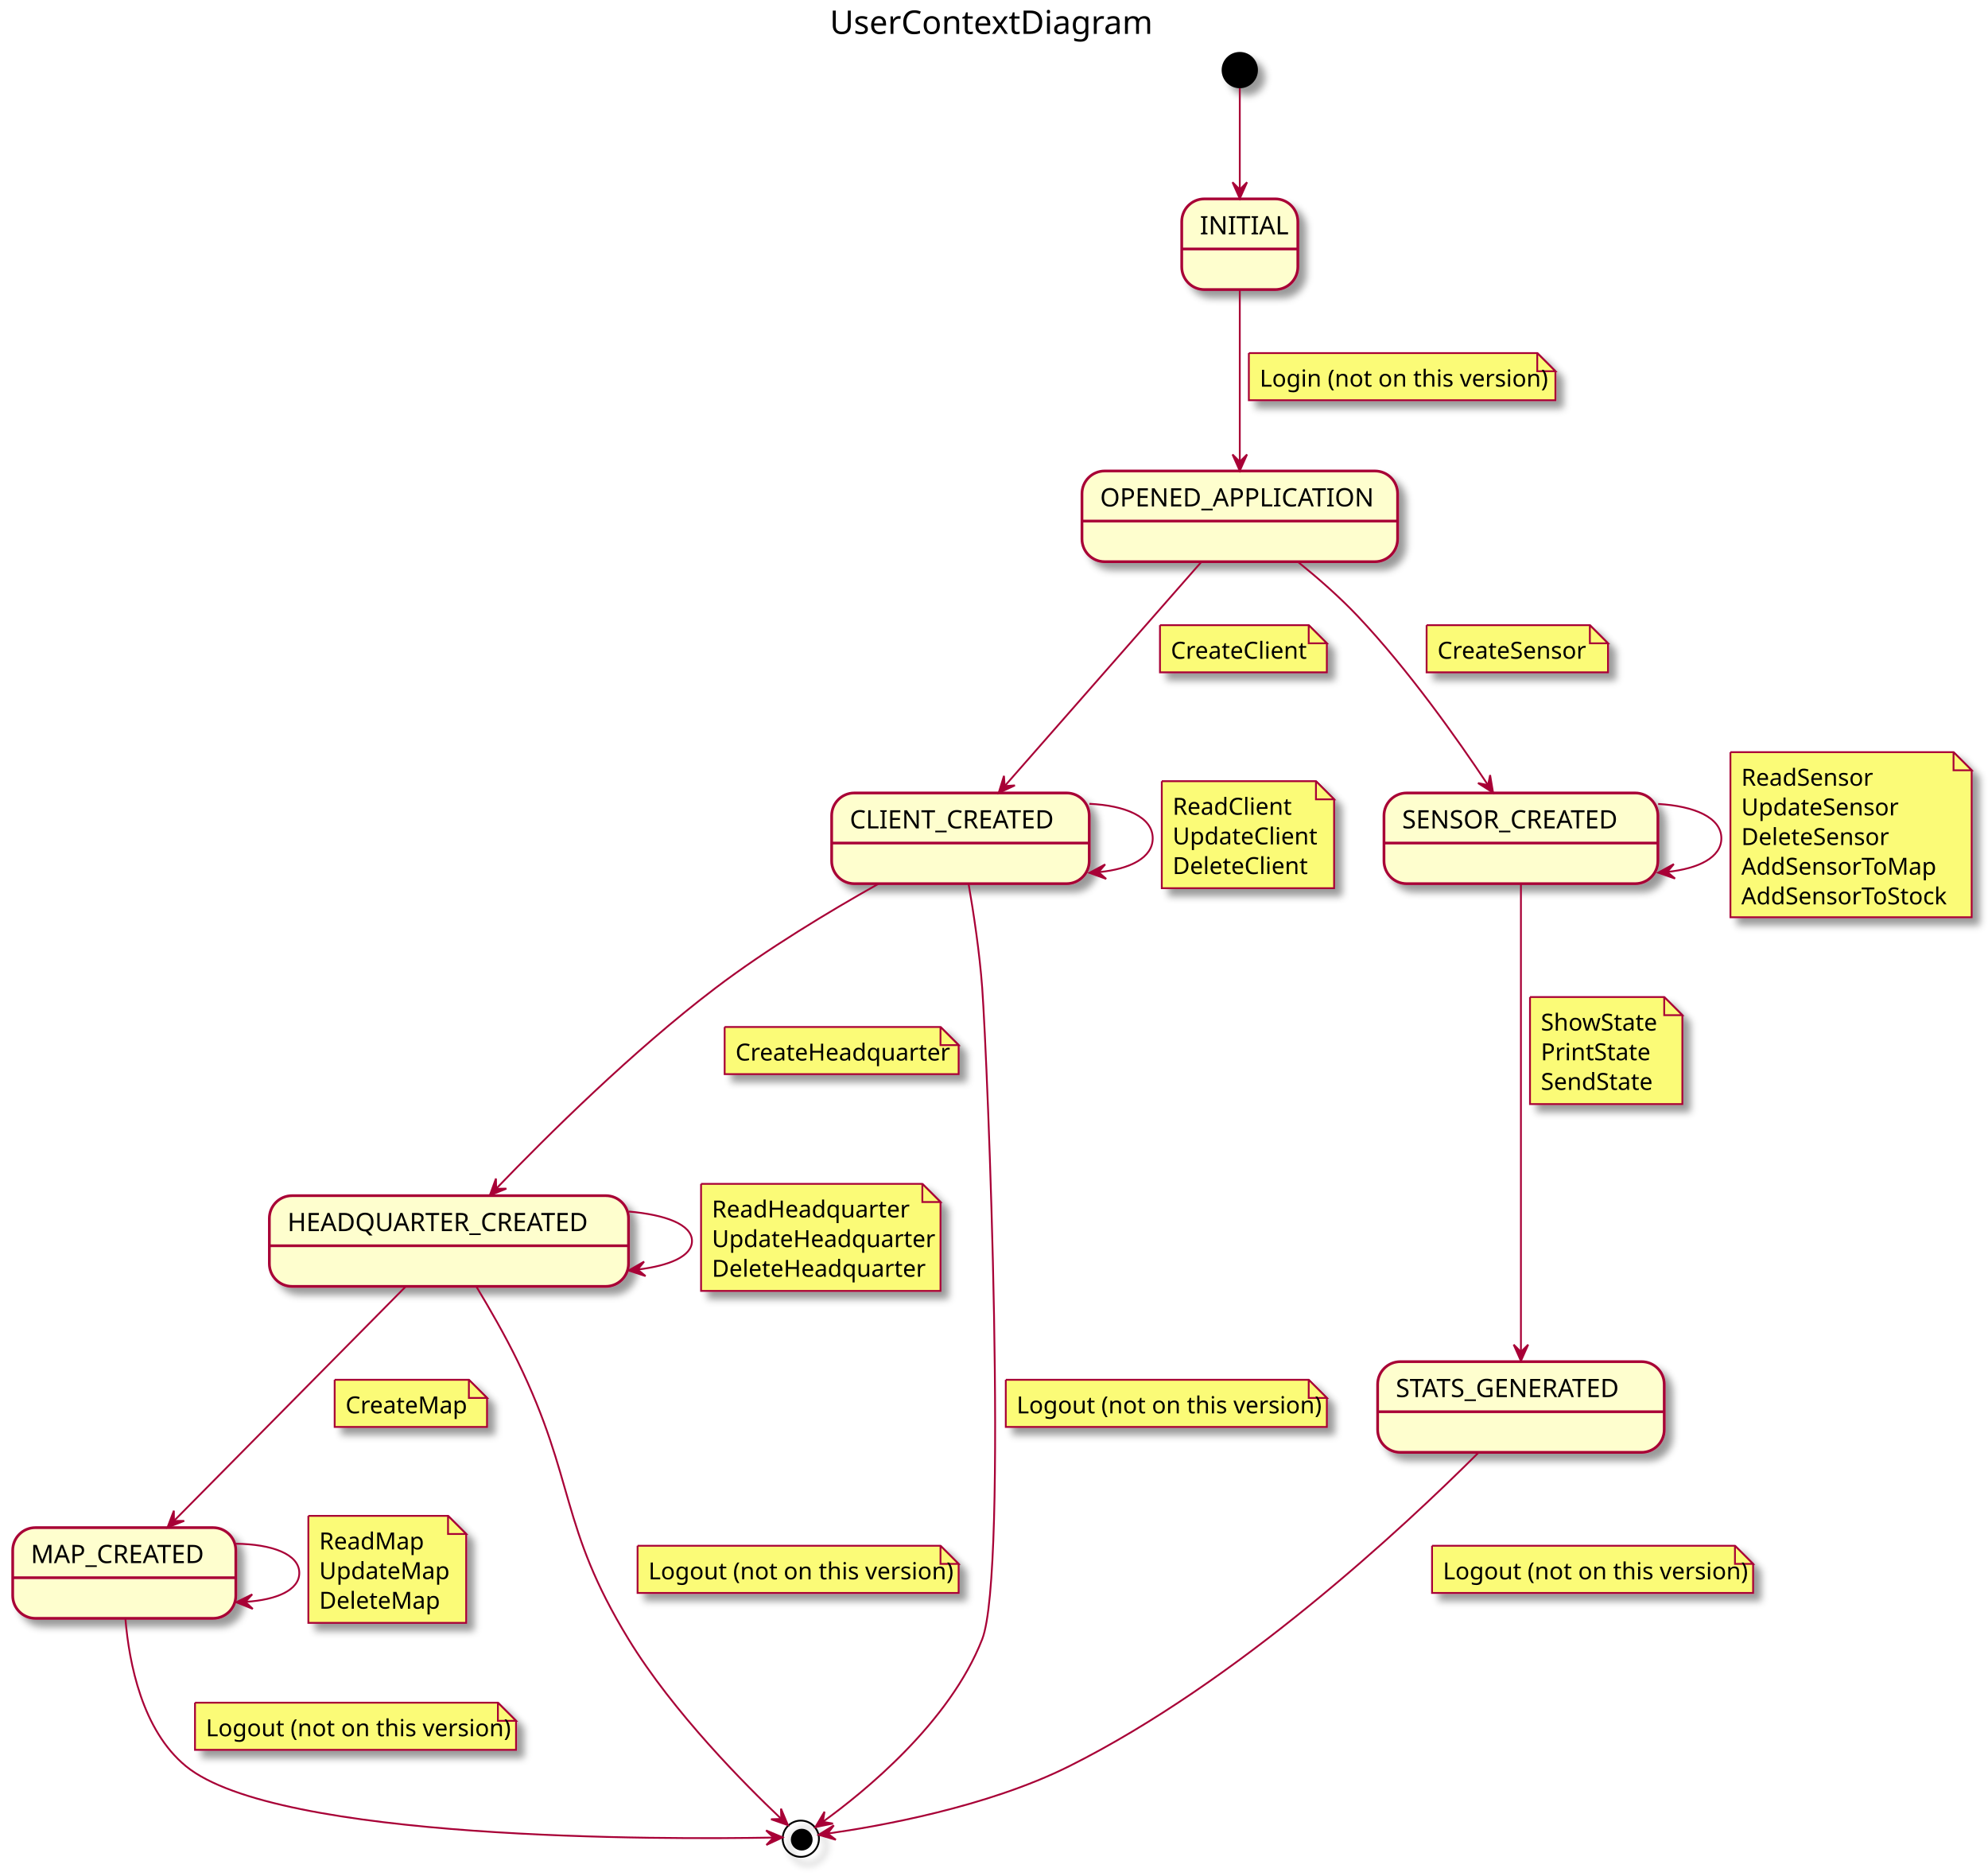
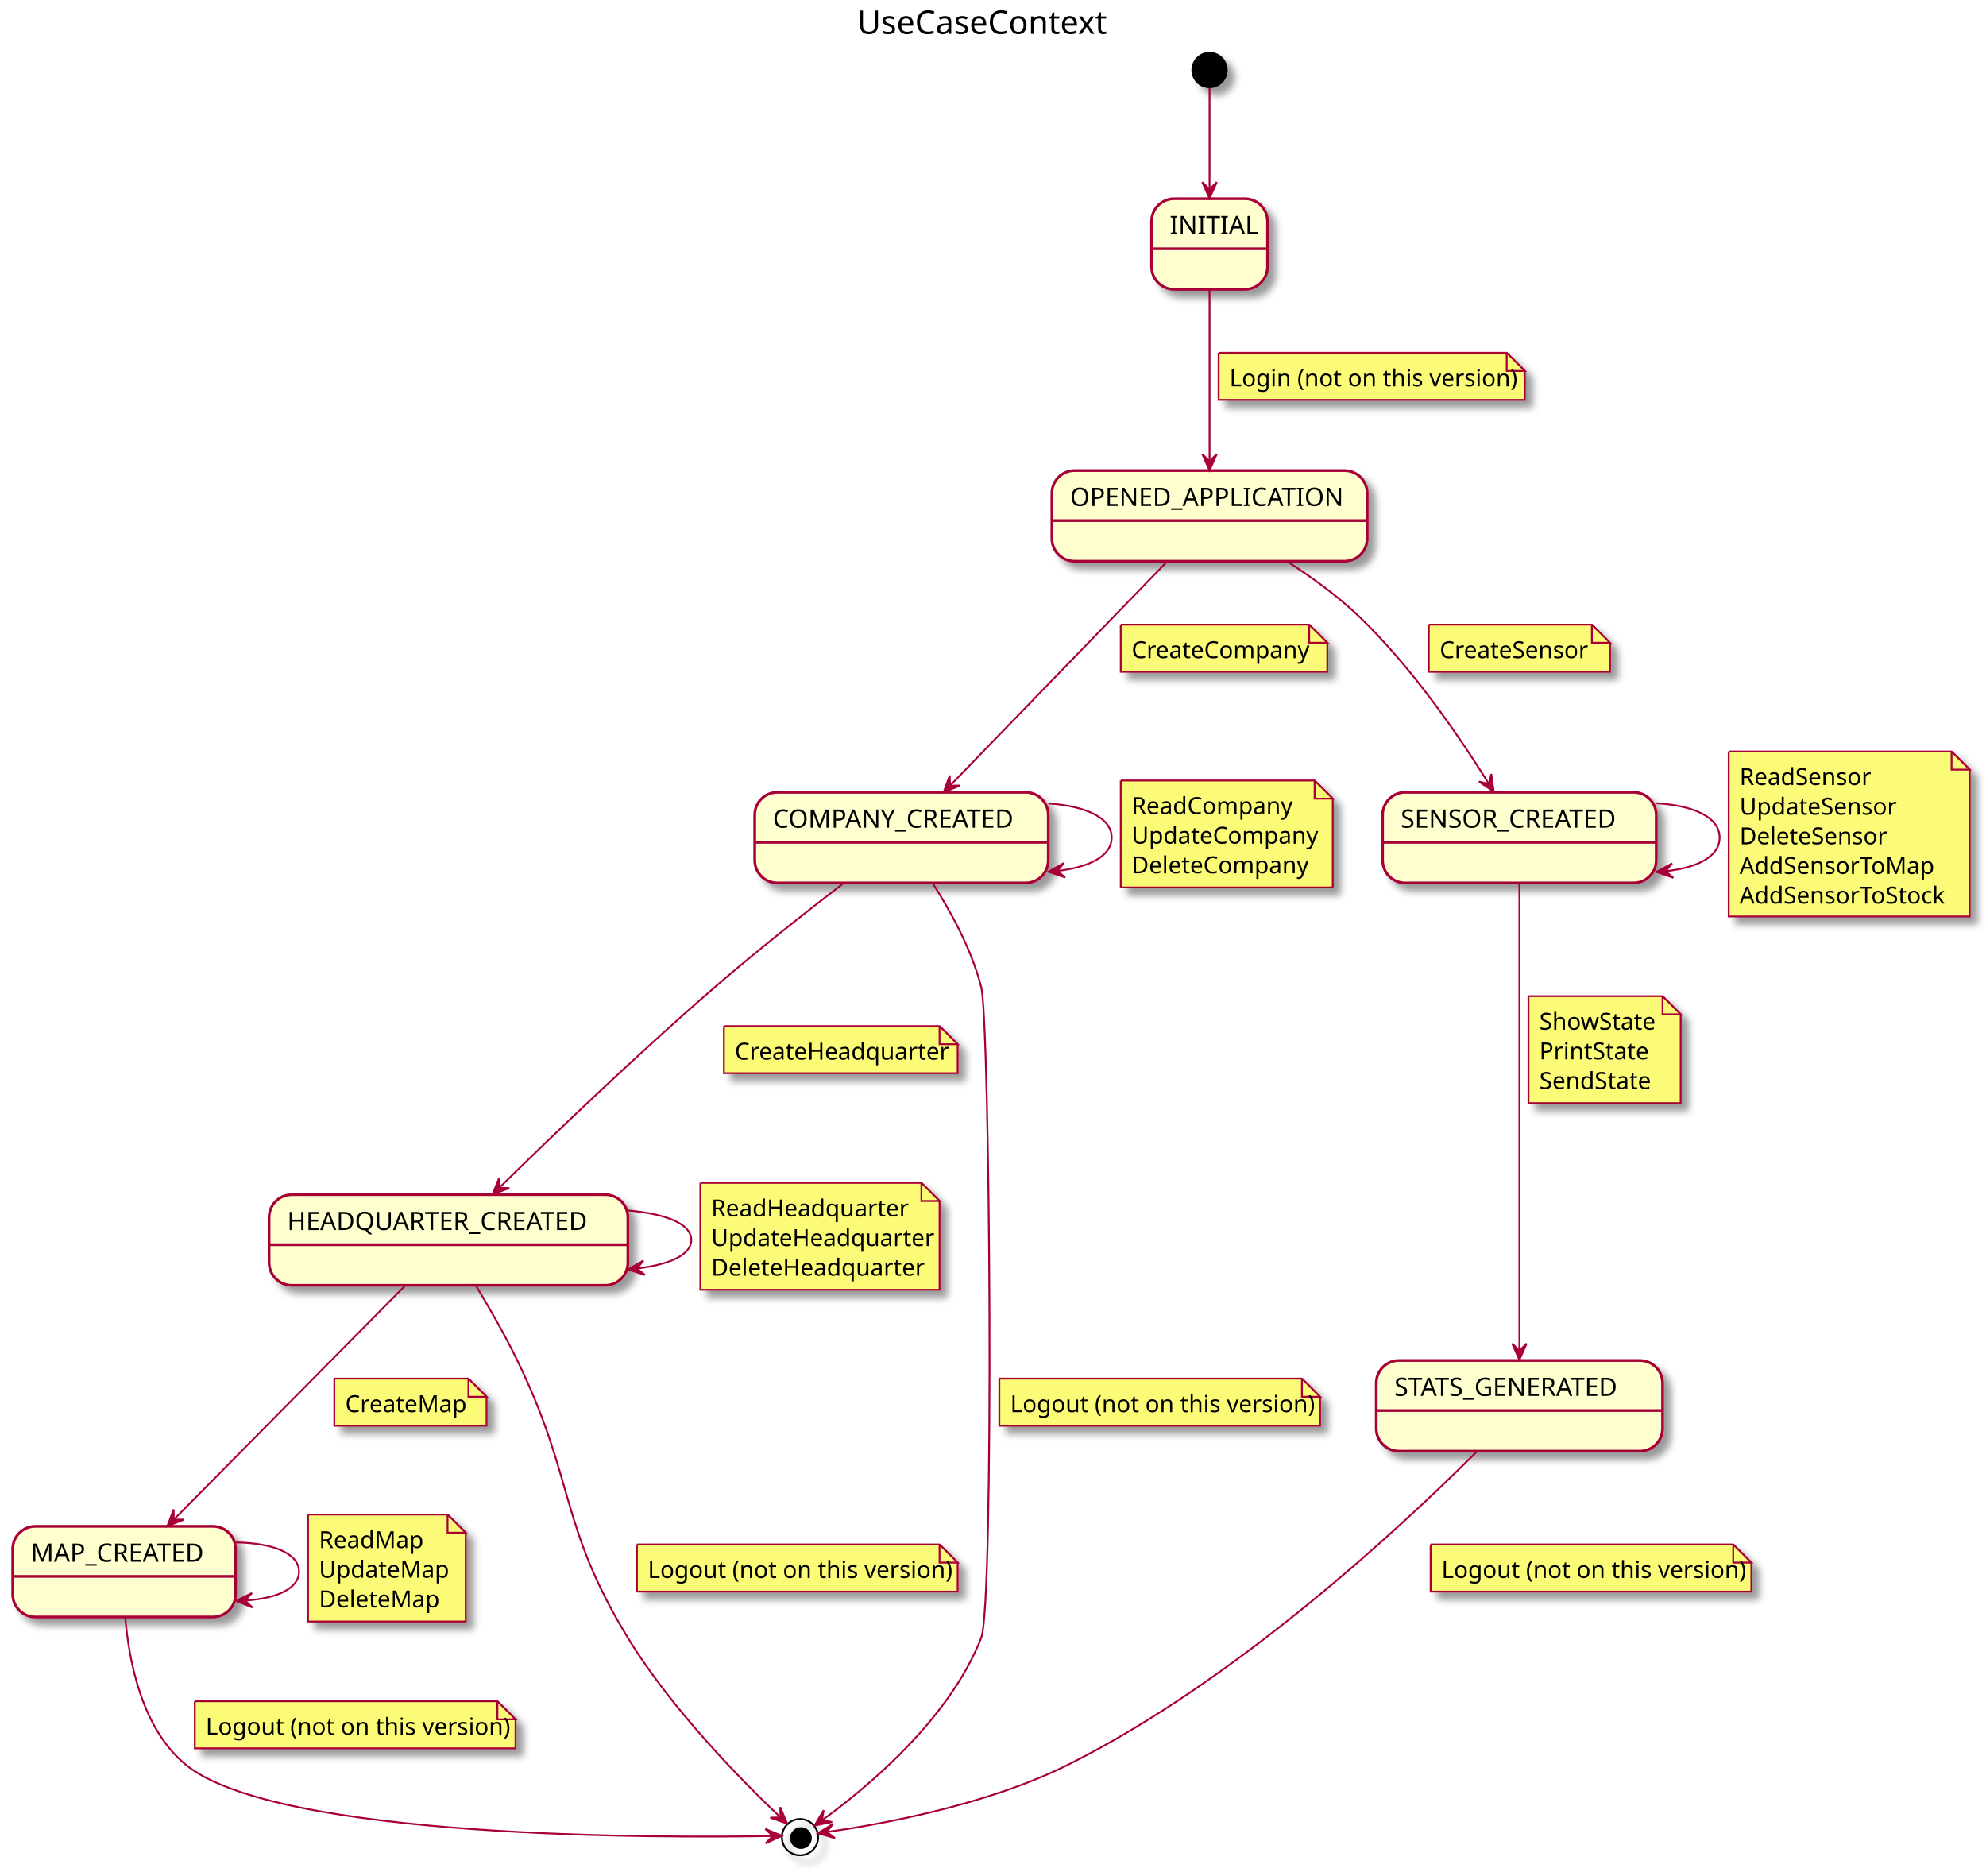
- <svg xmlns="http://www.w3.org/2000/svg" contentScriptType="application/ecmascript" contentStyleType="text/css" height="517.5px" preserveAspectRatio="none" style="width:548px;height:517px;background:#FFFFFF;" version="1.1" viewBox="0 0 548 517" width="548px" zoomAndPan="magnify">
+ <svg xmlns="http://www.w3.org/2000/svg" contentScriptType="application/ecmascript" contentStyleType="text/css" height="1035px" preserveAspectRatio="none" style="width:1096px;height:1035px;background:#FFFFFF;" version="1.1" viewBox="0 0 1096 1035" width="1096px" zoomAndPan="magnify">
  <defs>
-     <filter height="300%" id="f8f4z2gsoimwq" width="300%" x="-1" y="-1">
-       <feGaussianBlur result="blurOut" stdDeviation="1.0" />
+     <filter height="300%" id="fyuit53ym9qmh" width="300%" x="-1" y="-1">
+       <feGaussianBlur result="blurOut" stdDeviation="2.0" />
      <feColorMatrix in="blurOut" result="blurOut2" type="matrix" values="0 0 0 0 0 0 0 0 0 0 0 0 0 0 0 0 0 0 .4 0" />
-       <feOffset dx="2.0" dy="2.0" in="blurOut2" result="blurOut3" />
+       <feOffset dx="4.0" dy="4.0" in="blurOut2" result="blurOut3" />
      <feBlend in="SourceGraphic" in2="blurOut3" mode="normal" />
    </filter>
  </defs>
  <g>
-     <text fill="#000000" font-family="sans-serif" font-size="9" lengthAdjust="spacing" textLength="83" x="228.75" y="9.343">UserContextDiagram</text>
+     <text fill="#000000" font-family="sans-serif" font-size="18" lengthAdjust="spacing" textLength="135" x="473" y="18.686">UseCaseContext</text>
    <g id="INITIAL">
-       <rect fill="#FEFECE" filter="url(#f8f4z2gsoimwq)" height="25" rx="6.25" ry="6.25" style="stroke:#A80036;stroke-width:0.75;" width="32" x="325.75" y="54.82" />
-       <line style="stroke:#A80036;stroke-width:0.75;" x1="325.75" x2="357.75" y1="68.625" y2="68.625" />
-       <text fill="#000000" font-family="sans-serif" font-size="7" lengthAdjust="spacing" textLength="22" x="330.75" y="64.587">INITIAL</text>
+       <rect fill="#FEFECE" filter="url(#fyuit53ym9qmh)" height="50" rx="12.5" ry="12.5" style="stroke:#A80036;stroke-width:1.5;" width="64" x="635.5" y="109.641" />
+       <line style="stroke:#A80036;stroke-width:1.5;" x1="635.5" x2="699.5" y1="137.25" y2="137.25" />
+       <text fill="#000000" font-family="sans-serif" font-size="14" lengthAdjust="spacing" textLength="44" x="645.5" y="129.174">INITIAL</text>
    </g>
    <g id="OPENED_APPLICATION">
-       <rect fill="#FEFECE" filter="url(#f8f4z2gsoimwq)" height="25" rx="6.25" ry="6.25" style="stroke:#A80036;stroke-width:0.75;" width="87" x="298.25" y="129.82" />
-       <line style="stroke:#A80036;stroke-width:0.75;" x1="298.25" x2="385.25" y1="143.625" y2="143.625" />
-       <text fill="#000000" font-family="sans-serif" font-size="7" lengthAdjust="spacing" textLength="77" x="303.25" y="139.587">OPENED_APPLICATION</text>
+       <rect fill="#FEFECE" filter="url(#fyuit53ym9qmh)" height="50" rx="12.5" ry="12.5" style="stroke:#A80036;stroke-width:1.5;" width="174" x="580.5" y="259.641" />
+       <line style="stroke:#A80036;stroke-width:1.5;" x1="580.5" x2="754.5" y1="287.25" y2="287.25" />
+       <text fill="#000000" font-family="sans-serif" font-size="14" lengthAdjust="spacing" textLength="154" x="590.5" y="279.174">OPENED_APPLICATION</text>
    </g>
-     <g id="CLIENT_CREATED">
-       <rect fill="#FEFECE" filter="url(#f8f4z2gsoimwq)" height="25" rx="6.25" ry="6.25" style="stroke:#A80036;stroke-width:0.75;" width="71" x="229.25" y="218.57" />
-       <line style="stroke:#A80036;stroke-width:0.75;" x1="229.25" x2="300.25" y1="232.375" y2="232.375" />
-       <text fill="#000000" font-family="sans-serif" font-size="7" lengthAdjust="spacing" textLength="61" x="234.25" y="228.337">CLIENT_CREATED</text>
+     <g id="COMPANY_CREATED">
+       <rect fill="#FEFECE" filter="url(#fyuit53ym9qmh)" height="50" rx="12.5" ry="12.5" style="stroke:#A80036;stroke-width:1.5;" width="162" x="416.5" y="437.141" />
+       <line style="stroke:#A80036;stroke-width:1.5;" x1="416.5" x2="578.5" y1="464.75" y2="464.75" />
+       <text fill="#000000" font-family="sans-serif" font-size="14" lengthAdjust="spacing" textLength="142" x="426.5" y="456.674">COMPANY_CREATED</text>
    </g>
    <g id="HEADQUARTER_CREATED">
-       <rect fill="#FEFECE" filter="url(#f8f4z2gsoimwq)" height="25" rx="6.25" ry="6.25" style="stroke:#A80036;stroke-width:0.75;" width="99" x="74.25" y="329.57" />
-       <line style="stroke:#A80036;stroke-width:0.75;" x1="74.25" x2="173.25" y1="343.375" y2="343.375" />
-       <text fill="#000000" font-family="sans-serif" font-size="7" lengthAdjust="spacing" textLength="89" x="79.25" y="339.337">HEADQUARTER_CREATED</text>
+       <rect fill="#FEFECE" filter="url(#fyuit53ym9qmh)" height="50" rx="12.5" ry="12.5" style="stroke:#A80036;stroke-width:1.5;" width="198" x="148.5" y="659.141" />
+       <line style="stroke:#A80036;stroke-width:1.5;" x1="148.5" x2="346.5" y1="686.75" y2="686.75" />
+       <text fill="#000000" font-family="sans-serif" font-size="14" lengthAdjust="spacing" textLength="178" x="158.5" y="678.674">HEADQUARTER_CREATED</text>
    </g>
    <g id="MAP_CREATED">
-       <rect fill="#FEFECE" filter="url(#f8f4z2gsoimwq)" height="25" rx="6.25" ry="6.25" style="stroke:#A80036;stroke-width:0.75;" width="61.5" x="3.5" y="421.07" />
-       <line style="stroke:#A80036;stroke-width:0.75;" x1="3.5" x2="65" y1="434.875" y2="434.875" />
-       <text fill="#000000" font-family="sans-serif" font-size="7" lengthAdjust="spacing" textLength="51.5" x="8.5" y="430.837">MAP_CREATED</text>
+       <rect fill="#FEFECE" filter="url(#fyuit53ym9qmh)" height="50" rx="12.5" ry="12.5" style="stroke:#A80036;stroke-width:1.5;" width="123" x="7" y="842.141" />
+       <line style="stroke:#A80036;stroke-width:1.5;" x1="7" x2="130" y1="869.75" y2="869.75" />
+       <text fill="#000000" font-family="sans-serif" font-size="14" lengthAdjust="spacing" textLength="103" x="17" y="861.674">MAP_CREATED</text>
    </g>
    <g id="SENSOR_CREATED">
-       <rect fill="#FEFECE" filter="url(#f8f4z2gsoimwq)" height="25" rx="6.25" ry="6.25" style="stroke:#A80036;stroke-width:0.75;" width="75.5" x="381.5" y="218.57" />
-       <line style="stroke:#A80036;stroke-width:0.75;" x1="381.5" x2="457" y1="232.375" y2="232.375" />
-       <text fill="#000000" font-family="sans-serif" font-size="7" lengthAdjust="spacing" textLength="65.5" x="386.5" y="228.337">SENSOR_CREATED</text>
+       <rect fill="#FEFECE" filter="url(#fyuit53ym9qmh)" height="50" rx="12.5" ry="12.5" style="stroke:#A80036;stroke-width:1.5;" width="151" x="763" y="437.141" />
+       <line style="stroke:#A80036;stroke-width:1.5;" x1="763" x2="914" y1="464.75" y2="464.75" />
+       <text fill="#000000" font-family="sans-serif" font-size="14" lengthAdjust="spacing" textLength="131" x="773" y="456.674">SENSOR_CREATED</text>
    </g>
    <g id="STATS_GENERATED">
-       <rect fill="#FEFECE" filter="url(#f8f4z2gsoimwq)" height="25" rx="6.25" ry="6.25" style="stroke:#A80036;stroke-width:0.75;" width="79" x="379.75" y="375.32" />
-       <line style="stroke:#A80036;stroke-width:0.75;" x1="379.75" x2="458.75" y1="389.125" y2="389.125" />
-       <text fill="#000000" font-family="sans-serif" font-size="7" lengthAdjust="spacing" textLength="69" x="384.75" y="385.087">STATS_GENERATED</text>
+       <rect fill="#FEFECE" filter="url(#fyuit53ym9qmh)" height="50" rx="12.5" ry="12.5" style="stroke:#A80036;stroke-width:1.5;" width="158" x="759.5" y="750.641" />
+       <line style="stroke:#A80036;stroke-width:1.5;" x1="759.5" x2="917.5" y1="778.25" y2="778.25" />
+       <text fill="#000000" font-family="sans-serif" font-size="14" lengthAdjust="spacing" textLength="138" x="769.5" y="770.174">STATS_GENERATED</text>
    </g>
-     <ellipse cx="341.75" cy="19.32" fill="#000000" filter="url(#f8f4z2gsoimwq)" rx="5" ry="5" style="stroke:none;stroke-width:0.5;" />
-     <ellipse cx="220.75" cy="506.82" filter="url(#f8f4z2gsoimwq)" rx="5" ry="5" style="stroke:#000000;stroke-width:0.5;fill:none;" />
-     <ellipse cx="221" cy="507.07" fill="#000000" rx="3" ry="3" style="stroke:none;stroke-width:0.5;" />
-     <path d="M341.75,24.325 C341.75,30.67 341.75,42.525 341.75,52.105 " fill="none" id="*start-to-INITIAL" style="stroke:#A80036;stroke-width:0.5;" />
-     <polygon fill="#A80036" points="341.75,54.74,343.75,50.24,341.75,52.24,339.75,50.24,341.75,54.74" style="stroke:#A80036;stroke-width:0.5;" />
-     <path d="M341.75,79.875 C341.75,92.83 341.75,113.42 341.75,127.265 " fill="none" id="INITIAL-to-OPENED_APPLICATION" style="stroke:#A80036;stroke-width:0.5;" />
-     <polygon fill="#A80036" points="341.75,129.77,343.75,125.27,341.75,127.27,339.75,125.27,341.75,129.77" style="stroke:#A80036;stroke-width:0.5;" />
-     <path d="M344.25,97.32 L344.25,110.32 L428.75,110.32 L428.75,102.32 L423.75,97.32 L344.25,97.32 " fill="#FBFB77" filter="url(#f8f4z2gsoimwq)" style="stroke:#A80036;stroke-width:0.5;" />
-     <path d="M423.75,97.32 L423.75,102.32 L428.75,102.32 L423.75,97.32 " fill="#FBFB77" style="stroke:#A80036;stroke-width:0.5;" />
-     <text fill="#000000" font-family="sans-serif" font-size="6.5" lengthAdjust="spacing" textLength="74" x="347.25" y="106.568">Login (not on this version)</text>
-     <path d="M331.205,154.835 C317.075,170.94 292.045,199.465 277.065,216.535 " fill="none" id="OPENED_APPLICATION-to-CLIENT_CREATED" style="stroke:#A80036;stroke-width:0.5;" />
-     <polygon fill="#A80036" points="275.29,218.555,279.758,216.486,276.936,216.674,276.748,213.852,275.29,218.555" style="stroke:#A80036;stroke-width:0.5;" />
-     <path d="M319.75,172.32 L319.75,185.32 L365.75,185.32 L365.75,177.32 L360.75,172.32 L319.75,172.32 " fill="#FBFB77" filter="url(#f8f4z2gsoimwq)" style="stroke:#A80036;stroke-width:0.5;" />
-     <path d="M360.75,172.32 L360.75,177.32 L365.75,177.32 L360.75,172.32 " fill="#FBFB77" style="stroke:#A80036;stroke-width:0.5;" />
-     <text fill="#000000" font-family="sans-serif" font-size="6.5" lengthAdjust="spacing" textLength="35.5" x="322.75" y="181.568">CreateClient</text>
-     <path d="M300.295,221.56 C310.18,222 317.75,225.17 317.75,231.07 C317.75,236.42 311.53,239.525 303.01,240.385 " fill="none" id="CLIENT_CREATED-to-CLIENT_CREATED" style="stroke:#A80036;stroke-width:0.5;" />
-     <polygon fill="#A80036" points="300.295,240.58,304.926,242.254,302.789,240.402,304.641,238.264,300.295,240.58" style="stroke:#A80036;stroke-width:0.5;" />
-     <path d="M320.25,215.32 L320.25,244.82 L367.75,244.82 L367.75,220.32 L362.75,215.32 L320.25,215.32 " fill="#FBFB77" filter="url(#f8f4z2gsoimwq)" style="stroke:#A80036;stroke-width:0.5;" />
-     <path d="M362.75,215.32 L362.75,220.32 L367.75,220.32 L362.75,215.32 " fill="#FBFB77" style="stroke:#A80036;stroke-width:0.5;" />
-     <text fill="#000000" font-family="sans-serif" font-size="6.5" lengthAdjust="spacing" textLength="31.5" x="323.25" y="224.568">ReadClient</text>
-     <text fill="#000000" font-family="sans-serif" font-size="6.5" lengthAdjust="spacing" textLength="37" x="323.25" y="232.744">UpdateClient</text>
-     <text fill="#000000" font-family="sans-serif" font-size="6.5" lengthAdjust="spacing" textLength="35" x="323.25" y="240.919">DeleteClient</text>
-     <path d="M242.09,243.645 C228.61,251.22 211.425,261.56 197.25,272.32 C174.53,289.57 151.005,312.865 136.87,327.55 " fill="none" id="CLIENT_CREATED-to-HEADQUARTER_CREATED" style="stroke:#A80036;stroke-width:0.5;" />
-     <polygon fill="#A80036" points="135.025,329.475,139.588,327.624,136.76,327.676,136.709,324.848,135.025,329.475" style="stroke:#A80036;stroke-width:0.5;" />
-     <path d="M199.75,283.07 L199.75,296.07 L264.25,296.07 L264.25,288.07 L259.25,283.07 L199.75,283.07 " fill="#FBFB77" filter="url(#f8f4z2gsoimwq)" style="stroke:#A80036;stroke-width:0.5;" />
-     <path d="M259.25,283.07 L259.25,288.07 L264.25,288.07 L259.25,283.07 " fill="#FBFB77" style="stroke:#A80036;stroke-width:0.5;" />
-     <text fill="#000000" font-family="sans-serif" font-size="6.5" lengthAdjust="spacing" textLength="54" x="202.75" y="292.318">CreateHeadquarter</text>
-     <path d="M173.275,333.94 C183.45,334.81 190.75,337.52 190.75,342.07 C190.75,346.225 184.65,348.85 175.83,349.935 " fill="none" id="HEADQUARTER_CREATED-to-HEADQUARTER_CREATED" style="stroke:#A80036;stroke-width:0.5;" />
-     <polygon fill="#A80036" points="173.275,350.2,177.957,351.727,175.762,349.943,177.545,347.748,173.275,350.2" style="stroke:#A80036;stroke-width:0.5;" />
-     <path d="M193.25,326.32 L193.25,355.82 L259.25,355.82 L259.25,331.32 L254.25,326.32 L193.25,326.32 " fill="#FBFB77" filter="url(#f8f4z2gsoimwq)" style="stroke:#A80036;stroke-width:0.5;" />
-     <path d="M254.25,326.32 L254.25,331.32 L259.25,331.32 L254.25,326.32 " fill="#FBFB77" style="stroke:#A80036;stroke-width:0.5;" />
-     <text fill="#000000" font-family="sans-serif" font-size="6.5" lengthAdjust="spacing" textLength="50" x="196.25" y="335.568">ReadHeadquarter</text>
-     <text fill="#000000" font-family="sans-serif" font-size="6.5" lengthAdjust="spacing" textLength="55.5" x="196.25" y="343.744">UpdateHeadquarter</text>
-     <text fill="#000000" font-family="sans-serif" font-size="6.5" lengthAdjust="spacing" textLength="53.5" x="196.25" y="351.919">DeleteHeadquarter</text>
-     <path d="M111.865,354.59 C95.35,371.29 65.52,401.45 48.045,419.12 " fill="none" id="HEADQUARTER_CREATED-to-MAP_CREATED" style="stroke:#A80036;stroke-width:0.5;" />
-     <polygon fill="#A80036" points="46.185,421.005,50.77,419.21,47.942,419.227,47.925,416.399,46.185,421.005" style="stroke:#A80036;stroke-width:0.5;" />
-     <path d="M92.25,380.32 L92.25,393.32 L134.25,393.32 L134.25,385.32 L129.25,380.32 L92.25,380.32 " fill="#FBFB77" filter="url(#f8f4z2gsoimwq)" style="stroke:#A80036;stroke-width:0.5;" />
-     <path d="M129.25,380.32 L129.25,385.32 L134.25,385.32 L129.25,380.32 " fill="#FBFB77" style="stroke:#A80036;stroke-width:0.5;" />
-     <text fill="#000000" font-family="sans-serif" font-size="6.5" lengthAdjust="spacing" textLength="31.5" x="95.25" y="389.568">CreateMap</text>
-     <path d="M65.11,425.51 C74.83,425.635 82.5,428.32 82.5,433.57 C82.5,438.325 76.2,440.98 67.785,441.525 " fill="none" id="MAP_CREATED-to-MAP_CREATED" style="stroke:#A80036;stroke-width:0.5;" />
-     <polygon fill="#A80036" points="65.11,441.63,69.681,443.461,67.608,441.537,69.532,439.464,65.11,441.63" style="stroke:#A80036;stroke-width:0.5;" />
-     <path d="M85,417.82 L85,447.32 L128.5,447.32 L128.5,422.82 L123.5,417.82 L85,417.82 " fill="#FBFB77" filter="url(#f8f4z2gsoimwq)" style="stroke:#A80036;stroke-width:0.5;" />
-     <path d="M123.5,417.82 L123.5,422.82 L128.5,422.82 L123.5,417.82 " fill="#FBFB77" style="stroke:#A80036;stroke-width:0.5;" />
-     <text fill="#000000" font-family="sans-serif" font-size="6.5" lengthAdjust="spacing" textLength="27.5" x="88" y="427.068">ReadMap</text>
-     <text fill="#000000" font-family="sans-serif" font-size="6.5" lengthAdjust="spacing" textLength="33" x="88" y="435.244">UpdateMap</text>
-     <text fill="#000000" font-family="sans-serif" font-size="6.5" lengthAdjust="spacing" textLength="31" x="88" y="443.419">DeleteMap</text>
-     <path d="M357.795,154.875 C363.27,159.31 369.26,164.545 374.25,169.82 C388.145,184.515 401.62,203.525 410.14,216.34 " fill="none" id="OPENED_APPLICATION-to-SENSOR_CREATED" style="stroke:#A80036;stroke-width:0.5;" />
-     <polygon fill="#A80036" points="411.57,218.495,410.757,213.638,410.192,216.41,407.42,215.844,411.57,218.495" style="stroke:#A80036;stroke-width:0.5;" />
-     <path d="M393.25,172.32 L393.25,185.32 L443.25,185.32 L443.25,177.32 L438.25,172.32 L393.25,172.32 " fill="#FBFB77" filter="url(#f8f4z2gsoimwq)" style="stroke:#A80036;stroke-width:0.5;" />
-     <path d="M438.25,172.32 L438.25,177.32 L443.25,177.32 L438.25,172.32 " fill="#FBFB77" style="stroke:#A80036;stroke-width:0.5;" />
-     <text fill="#000000" font-family="sans-serif" font-size="6.5" lengthAdjust="spacing" textLength="39.5" x="396.25" y="181.568">CreateSensor</text>
-     <path d="M457.08,221.6 C467,222.16 474.5,225.32 474.5,231.07 C474.5,236.33 468.235,239.42 459.58,240.34 " fill="none" id="SENSOR_CREATED-to-SENSOR_CREATED" style="stroke:#A80036;stroke-width:0.5;" />
-     <polygon fill="#A80036" points="457.08,240.54,461.731,242.16,459.571,240.333,461.398,238.173,457.08,240.54" style="stroke:#A80036;stroke-width:0.5;" />
-     <path d="M477,207.32 L477,252.82 L543.5,252.82 L543.5,212.32 L538.5,207.32 L477,207.32 " fill="#FBFB77" filter="url(#f8f4z2gsoimwq)" style="stroke:#A80036;stroke-width:0.5;" />
-     <path d="M538.5,207.32 L538.5,212.32 L543.5,212.32 L538.5,207.32 " fill="#FBFB77" style="stroke:#A80036;stroke-width:0.5;" />
-     <text fill="#000000" font-family="sans-serif" font-size="6.5" lengthAdjust="spacing" textLength="35.5" x="480" y="216.568">ReadSensor</text>
-     <text fill="#000000" font-family="sans-serif" font-size="6.5" lengthAdjust="spacing" textLength="41" x="480" y="224.744">UpdateSensor</text>
-     <text fill="#000000" font-family="sans-serif" font-size="6.5" lengthAdjust="spacing" textLength="39" x="480" y="232.919">DeleteSensor</text>
-     <text fill="#000000" font-family="sans-serif" font-size="6.5" lengthAdjust="spacing" textLength="51.5" x="480" y="241.095">AddSensorToMap</text>
-     <text fill="#000000" font-family="sans-serif" font-size="6.5" lengthAdjust="spacing" textLength="56" x="480" y="249.271">AddSensorToStock</text>
-     <path d="M267,243.645 C268.39,251.725 270.04,262.62 270.75,272.32 C272.205,292.21 277.985,433.235 270.75,451.82 C261.8,474.815 238.11,494 226.855,502.135 " fill="none" id="CLIENT_CREATED-to-*end" style="stroke:#A80036;stroke-width:0.5;" />
-     <polygon fill="#A80036" points="224.775,503.615,229.601,502.634,226.811,502.165,227.28,499.376,224.775,503.615" style="stroke:#A80036;stroke-width:0.5;" />
-     <path d="M277.25,380.32 L277.25,393.32 L365.75,393.32 L365.75,385.32 L360.75,380.32 L277.25,380.32 " fill="#FBFB77" filter="url(#f8f4z2gsoimwq)" style="stroke:#A80036;stroke-width:0.5;" />
-     <path d="M360.75,380.32 L360.75,385.32 L365.75,385.32 L360.75,380.32 " fill="#FBFB77" style="stroke:#A80036;stroke-width:0.5;" />
-     <text fill="#000000" font-family="sans-serif" font-size="6.5" lengthAdjust="spacing" textLength="78" x="280.25" y="389.568">Logout (not on this version)</text>
-     <path d="M131.31,354.625 C134.985,360.715 139.33,368.285 142.75,375.32 C158.755,408.24 154.175,420.58 173.25,451.82 C185.595,472.035 205.555,492.065 215.19,501.195 " fill="none" id="HEADQUARTER_CREATED-to-*end" style="stroke:#A80036;stroke-width:0.5;" />
-     <polygon fill="#A80036" points="217.19,503.075,215.284,498.535,215.369,501.362,212.542,501.448,217.19,503.075" style="stroke:#A80036;stroke-width:0.5;" />
-     <path d="M175.75,426.07 L175.75,439.07 L264.25,439.07 L264.25,431.07 L259.25,426.07 L175.75,426.07 " fill="#FBFB77" filter="url(#f8f4z2gsoimwq)" style="stroke:#A80036;stroke-width:0.5;" />
-     <path d="M259.25,426.07 L259.25,431.07 L264.25,431.07 L259.25,426.07 " fill="#FBFB77" style="stroke:#A80036;stroke-width:0.5;" />
-     <text fill="#000000" font-family="sans-serif" font-size="6.5" lengthAdjust="spacing" textLength="78" x="178.75" y="435.318">Logout (not on this version)</text>
-     <path d="M34.57,446.185 C35.59,458.44 39.195,476.935 51.25,486.82 C76.435,507.47 183.425,507.03 213.095,506.5 " fill="none" id="MAP_CREATED-to-*end" style="stroke:#A80036;stroke-width:0.5;" />
-     <polygon fill="#A80036" points="215.72,506.445,211.181,504.536,213.22,506.495,211.261,508.535,215.72,506.445" style="stroke:#A80036;stroke-width:0.5;" />
-     <path d="M53.75,469.32 L53.75,482.32 L142.25,482.32 L142.25,474.32 L137.25,469.32 L53.75,469.32 " fill="#FBFB77" filter="url(#f8f4z2gsoimwq)" style="stroke:#A80036;stroke-width:0.5;" />
-     <path d="M137.25,469.32 L137.25,474.32 L142.25,474.32 L137.25,469.32 " fill="#FBFB77" style="stroke:#A80036;stroke-width:0.5;" />
-     <text fill="#000000" font-family="sans-serif" font-size="6.5" lengthAdjust="spacing" textLength="78" x="56.75" y="478.568">Logout (not on this version)</text>
-     <path d="M419.25,243.66 C419.25,271.83 419.25,341.75 419.25,372.46 " fill="none" id="SENSOR_CREATED-to-STATS_GENERATED" style="stroke:#A80036;stroke-width:0.5;" />
-     <polygon fill="#A80036" points="419.25,375.13,421.25,370.63,419.25,372.63,417.25,370.63,419.25,375.13" style="stroke:#A80036;stroke-width:0.5;" />
-     <path d="M421.75,274.82 L421.75,304.32 L463.75,304.32 L463.75,279.82 L458.75,274.82 L421.75,274.82 " fill="#FBFB77" filter="url(#f8f4z2gsoimwq)" style="stroke:#A80036;stroke-width:0.5;" />
-     <path d="M458.75,274.82 L458.75,279.82 L463.75,279.82 L458.75,274.82 " fill="#FBFB77" style="stroke:#A80036;stroke-width:0.5;" />
-     <text fill="#000000" font-family="sans-serif" font-size="6.5" lengthAdjust="spacing" textLength="31.5" x="424.75" y="284.068">ShowState</text>
-     <text fill="#000000" font-family="sans-serif" font-size="6.5" lengthAdjust="spacing" textLength="29" x="424.75" y="292.244">PrintState</text>
-     <text fill="#000000" font-family="sans-serif" font-size="6.5" lengthAdjust="spacing" textLength="30.5" x="424.75" y="300.419">SendState</text>
-     <path d="M407.54,400.41 C386.76,421.165 341.22,463.595 294.75,486.82 C272.02,498.18 241.95,503.45 228.195,505.39 " fill="none" id="STATS_GENERATED-to-*end" style="stroke:#A80036;stroke-width:0.5;" />
-     <polygon fill="#A80036" points="225.67,505.735,230.402,507.1,228.146,505.393,229.853,503.138,225.67,505.735" style="stroke:#A80036;stroke-width:0.5;" />
-     <path d="M394.75,426.07 L394.75,439.07 L483.25,439.07 L483.25,431.07 L478.25,426.07 L394.75,426.07 " fill="#FBFB77" filter="url(#f8f4z2gsoimwq)" style="stroke:#A80036;stroke-width:0.5;" />
-     <path d="M478.25,426.07 L478.25,431.07 L483.25,431.07 L478.25,426.07 " fill="#FBFB77" style="stroke:#A80036;stroke-width:0.5;" />
-     <text fill="#000000" font-family="sans-serif" font-size="6.5" lengthAdjust="spacing" textLength="78" x="397.75" y="435.318">Logout (not on this version)</text>
+     <ellipse cx="667.5" cy="38.641" fill="#000000" filter="url(#fyuit53ym9qmh)" rx="10" ry="10" style="stroke:none;stroke-width:1.0;" />
+     <ellipse cx="441.5" cy="1013.641" filter="url(#fyuit53ym9qmh)" rx="10" ry="10" style="stroke:#000000;stroke-width:1.0;fill:none;" />
+     <ellipse cx="442" cy="1014.141" fill="#000000" rx="6" ry="6" style="stroke:none;stroke-width:1.0;" />
+     <path d="M667.5,48.651 C667.5,61.341 667.5,85.051 667.5,104.211 " fill="none" id="*start-to-INITIAL" style="stroke:#A80036;stroke-width:1.0;" />
+     <polygon fill="#A80036" points="667.5,109.481,671.5,100.481,667.5,104.481,663.5,100.481,667.5,109.481" style="stroke:#A80036;stroke-width:1.0;" />
+     <path d="M667.5,159.751 C667.5,185.661 667.5,226.841 667.5,254.531 " fill="none" id="INITIAL-to-OPENED_APPLICATION" style="stroke:#A80036;stroke-width:1.0;" />
+     <polygon fill="#A80036" points="667.5,259.541,671.5,250.541,667.5,254.541,663.5,250.541,667.5,259.541" style="stroke:#A80036;stroke-width:1.0;" />
+     <path d="M672.5,194.641 L672.5,220.641 L841.5,220.641 L841.5,204.641 L831.5,194.641 L672.5,194.641 " fill="#FBFB77" filter="url(#fyuit53ym9qmh)" style="stroke:#A80036;stroke-width:1.0;" />
+     <path d="M831.5,194.641 L831.5,204.641 L841.5,204.641 L831.5,194.641 " fill="#FBFB77" style="stroke:#A80036;stroke-width:1.0;" />
+     <text fill="#000000" font-family="sans-serif" font-size="13" lengthAdjust="spacing" textLength="148" x="678.5" y="213.136">Login (not on this version)</text>
+     <path d="M644.22,309.671 C612.9,342.011 557.31,399.391 524.29,433.481 " fill="none" id="OPENED_APPLICATION-to-COMPANY_CREATED" style="stroke:#A80036;stroke-width:1.0;" />
+     <polygon fill="#A80036" points="520.77,437.111,529.897,433.409,524.241,433.511,524.138,427.856,520.77,437.111" style="stroke:#A80036;stroke-width:1.0;" />
+     <path d="M618.5,344.641 L618.5,370.641 L732.5,370.641 L732.5,354.641 L722.5,344.641 L618.5,344.641 " fill="#FBFB77" filter="url(#fyuit53ym9qmh)" style="stroke:#A80036;stroke-width:1.0;" />
+     <path d="M722.5,344.641 L722.5,354.641 L732.5,354.641 L722.5,344.641 " fill="#FBFB77" style="stroke:#A80036;stroke-width:1.0;" />
+     <text fill="#000000" font-family="sans-serif" font-size="13" lengthAdjust="spacing" textLength="93" x="624.5" y="363.136">CreateCompany</text>
+     <path d="M578.54,443.301 C598.57,444.651 613.5,450.931 613.5,462.141 C613.5,472.381 601.02,478.511 583.58,480.531 " fill="none" id="COMPANY_CREATED-to-COMPANY_CREATED" style="stroke:#A80036;stroke-width:1.0;" />
+     <polygon fill="#A80036" points="578.54,480.981,587.869,484.14,583.519,480.523,587.136,476.173,578.54,480.981" style="stroke:#A80036;stroke-width:1.0;" />
+     <path d="M618.5,430.641 L618.5,489.641 L735.5,489.641 L735.5,440.641 L725.5,430.641 L618.5,430.641 " fill="#FBFB77" filter="url(#fyuit53ym9qmh)" style="stroke:#A80036;stroke-width:1.0;" />
+     <path d="M725.5,430.641 L725.5,440.641 L735.5,440.641 L725.5,430.641 " fill="#FBFB77" style="stroke:#A80036;stroke-width:1.0;" />
+     <text fill="#000000" font-family="sans-serif" font-size="13" lengthAdjust="spacing" textLength="85" x="624.5" y="449.136">ReadCompany</text>
+     <text fill="#000000" font-family="sans-serif" font-size="13" lengthAdjust="spacing" textLength="96" x="624.5" y="465.487">UpdateCompany</text>
+     <text fill="#000000" font-family="sans-serif" font-size="13" lengthAdjust="spacing" textLength="92" x="624.5" y="481.839">DeleteCompany</text>
+     <path d="M465.37,487.421 C444.76,503.271 417.62,524.661 394.5,544.641 C351.84,581.501 304.78,626.691 275.68,655.211 " fill="none" id="COMPANY_CREATED-to-HEADQUARTER_CREATED" style="stroke:#A80036;stroke-width:1.0;" />
+     <polygon fill="#A80036" points="271.87,658.951,281.098,655.508,275.441,655.451,275.498,649.794,271.87,658.951" style="stroke:#A80036;stroke-width:1.0;" />
+     <path d="M399.5,566.141 L399.5,592.141 L528.5,592.141 L528.5,576.141 L518.5,566.141 L399.5,566.141 " fill="#FBFB77" filter="url(#fyuit53ym9qmh)" style="stroke:#A80036;stroke-width:1.0;" />
+     <path d="M518.5,566.141 L518.5,576.141 L528.5,576.141 L518.5,566.141 " fill="#FBFB77" style="stroke:#A80036;stroke-width:1.0;" />
+     <text fill="#000000" font-family="sans-serif" font-size="13" lengthAdjust="spacing" textLength="108" x="405.5" y="584.636">CreateHeadquarter</text>
+     <path d="M346.55,667.881 C366.9,669.621 381.5,675.041 381.5,684.141 C381.5,692.451 369.3,697.701 351.66,699.871 " fill="none" id="HEADQUARTER_CREATED-to-HEADQUARTER_CREATED" style="stroke:#A80036;stroke-width:1.0;" />
+     <polygon fill="#A80036" points="346.55,700.401,355.914,703.453,351.524,699.886,355.091,695.496,346.55,700.401" style="stroke:#A80036;stroke-width:1.0;" />
+     <path d="M386.5,652.641 L386.5,711.641 L518.5,711.641 L518.5,662.641 L508.5,652.641 L386.5,652.641 " fill="#FBFB77" filter="url(#fyuit53ym9qmh)" style="stroke:#A80036;stroke-width:1.0;" />
+     <path d="M508.5,652.641 L508.5,662.641 L518.5,662.641 L508.5,652.641 " fill="#FBFB77" style="stroke:#A80036;stroke-width:1.0;" />
+     <text fill="#000000" font-family="sans-serif" font-size="13" lengthAdjust="spacing" textLength="100" x="392.5" y="671.136">ReadHeadquarter</text>
+     <text fill="#000000" font-family="sans-serif" font-size="13" lengthAdjust="spacing" textLength="111" x="392.5" y="687.487">UpdateHeadquarter</text>
+     <text fill="#000000" font-family="sans-serif" font-size="13" lengthAdjust="spacing" textLength="107" x="392.5" y="703.839">DeleteHeadquarter</text>
+     <path d="M223.73,709.181 C190.7,742.581 131.04,802.901 96.09,838.241 " fill="none" id="HEADQUARTER_CREATED-to-MAP_CREATED" style="stroke:#A80036;stroke-width:1.0;" />
+     <polygon fill="#A80036" points="92.37,842.011,101.541,838.419,95.884,838.454,95.85,832.797,92.37,842.011" style="stroke:#A80036;stroke-width:1.0;" />
+     <path d="M184.5,760.641 L184.5,786.641 L268.5,786.641 L268.5,770.641 L258.5,760.641 L184.5,760.641 " fill="#FBFB77" filter="url(#fyuit53ym9qmh)" style="stroke:#A80036;stroke-width:1.0;" />
+     <path d="M258.5,760.641 L258.5,770.641 L268.5,770.641 L258.5,760.641 " fill="#FBFB77" style="stroke:#A80036;stroke-width:1.0;" />
+     <text fill="#000000" font-family="sans-serif" font-size="13" lengthAdjust="spacing" textLength="63" x="190.5" y="779.136">CreateMap</text>
+     <path d="M130.22,851.021 C149.66,851.271 165,856.641 165,867.141 C165,876.651 152.4,881.961 135.57,883.051 " fill="none" id="MAP_CREATED-to-MAP_CREATED" style="stroke:#A80036;stroke-width:1.0;" />
+     <polygon fill="#A80036" points="130.22,883.261,139.363,886.923,135.216,883.074,139.065,878.928,130.22,883.261" style="stroke:#A80036;stroke-width:1.0;" />
+     <path d="M170,835.641 L170,894.641 L257,894.641 L257,845.641 L247,835.641 L170,835.641 " fill="#FBFB77" filter="url(#fyuit53ym9qmh)" style="stroke:#A80036;stroke-width:1.0;" />
+     <path d="M247,835.641 L247,845.641 L257,845.641 L247,835.641 " fill="#FBFB77" style="stroke:#A80036;stroke-width:1.0;" />
+     <text fill="#000000" font-family="sans-serif" font-size="13" lengthAdjust="spacing" textLength="55" x="176" y="854.136">ReadMap</text>
+     <text fill="#000000" font-family="sans-serif" font-size="13" lengthAdjust="spacing" textLength="66" x="176" y="870.487">UpdateMap</text>
+     <text fill="#000000" font-family="sans-serif" font-size="13" lengthAdjust="spacing" textLength="62" x="176" y="886.839">DeleteMap</text>
+     <path d="M710.51,309.881 C723.75,318.381 737.89,328.601 749.5,339.641 C778.87,367.581 805.31,406.241 821.59,432.391 " fill="none" id="OPENED_APPLICATION-to-SENSOR_CREATED" style="stroke:#A80036;stroke-width:1.0;" />
+     <polygon fill="#A80036" points="824.32,436.791,822.995,427.031,821.693,432.536,816.188,431.234,824.32,436.791" style="stroke:#A80036;stroke-width:1.0;" />
+     <path d="M788.5,344.641 L788.5,370.641 L888.5,370.641 L888.5,354.641 L878.5,344.641 L788.5,344.641 " fill="#FBFB77" filter="url(#fyuit53ym9qmh)" style="stroke:#A80036;stroke-width:1.0;" />
+     <path d="M878.5,344.641 L878.5,354.641 L888.5,354.641 L878.5,344.641 " fill="#FBFB77" style="stroke:#A80036;stroke-width:1.0;" />
+     <text fill="#000000" font-family="sans-serif" font-size="13" lengthAdjust="spacing" textLength="79" x="794.5" y="363.136">CreateSensor</text>
+     <path d="M914.16,443.201 C934,444.321 949,450.641 949,462.141 C949,472.661 936.47,478.841 919.16,480.681 " fill="none" id="SENSOR_CREATED-to-SENSOR_CREATED" style="stroke:#A80036;stroke-width:1.0;" />
+     <polygon fill="#A80036" points="914.16,481.081,923.461,484.319,919.143,480.665,922.797,476.347,914.16,481.081" style="stroke:#A80036;stroke-width:1.0;" />
+     <path d="M954,414.641 L954,505.641 L1087,505.641 L1087,424.641 L1077,414.641 L954,414.641 " fill="#FBFB77" filter="url(#fyuit53ym9qmh)" style="stroke:#A80036;stroke-width:1.0;" />
+     <path d="M1077,414.641 L1077,424.641 L1087,424.641 L1077,414.641 " fill="#FBFB77" style="stroke:#A80036;stroke-width:1.0;" />
+     <text fill="#000000" font-family="sans-serif" font-size="13" lengthAdjust="spacing" textLength="71" x="960" y="433.136">ReadSensor</text>
+     <text fill="#000000" font-family="sans-serif" font-size="13" lengthAdjust="spacing" textLength="82" x="960" y="449.487">UpdateSensor</text>
+     <text fill="#000000" font-family="sans-serif" font-size="13" lengthAdjust="spacing" textLength="78" x="960" y="465.839">DeleteSensor</text>
+     <text fill="#000000" font-family="sans-serif" font-size="13" lengthAdjust="spacing" textLength="103" x="960" y="482.19">AddSensorToMap</text>
+     <text fill="#000000" font-family="sans-serif" font-size="13" lengthAdjust="spacing" textLength="112" x="960" y="498.542">AddSensorToStock</text>
+     <path d="M514.58,487.141 C524.59,502.721 536.26,523.911 541.5,544.641 C546.39,563.981 548.73,885.051 541.5,903.641 C523.6,949.631 476.22,988.001 453.71,1004.271 " fill="none" id="COMPANY_CREATED-to-*end" style="stroke:#A80036;stroke-width:1.0;" />
+     <polygon fill="#A80036" points="449.55,1007.231,459.201,1005.267,453.623,1004.33,454.56,998.751,449.55,1007.231" style="stroke:#A80036;stroke-width:1.0;" />
+     <path d="M551.5,760.641 L551.5,786.641 L728.5,786.641 L728.5,770.641 L718.5,760.641 L551.5,760.641 " fill="#FBFB77" filter="url(#fyuit53ym9qmh)" style="stroke:#A80036;stroke-width:1.0;" />
+     <path d="M718.5,760.641 L718.5,770.641 L728.5,770.641 L718.5,760.641 " fill="#FBFB77" style="stroke:#A80036;stroke-width:1.0;" />
+     <text fill="#000000" font-family="sans-serif" font-size="13" lengthAdjust="spacing" textLength="156" x="557.5" y="779.136">Logout (not on this version)</text>
+     <path d="M262.62,709.251 C269.97,721.431 278.66,736.571 285.5,750.641 C317.51,816.481 308.35,841.161 346.5,903.641 C371.19,944.071 411.11,984.131 430.38,1002.391 " fill="none" id="HEADQUARTER_CREATED-to-*end" style="stroke:#A80036;stroke-width:1.0;" />
+     <polygon fill="#A80036" points="434.38,1006.151,430.568,997.069,430.739,1002.724,425.085,1002.895,434.38,1006.151" style="stroke:#A80036;stroke-width:1.0;" />
+     <path d="M351.5,852.141 L351.5,878.141 L528.5,878.141 L528.5,862.141 L518.5,852.141 L351.5,852.141 " fill="#FBFB77" filter="url(#fyuit53ym9qmh)" style="stroke:#A80036;stroke-width:1.0;" />
+     <path d="M518.5,852.141 L518.5,862.141 L528.5,862.141 L518.5,852.141 " fill="#FBFB77" style="stroke:#A80036;stroke-width:1.0;" />
+     <text fill="#000000" font-family="sans-serif" font-size="13" lengthAdjust="spacing" textLength="156" x="357.5" y="870.636">Logout (not on this version)</text>
+     <path d="M69.14,892.371 C71.18,916.881 78.39,953.871 102.5,973.641 C152.87,1014.941 366.85,1014.061 426.19,1013.001 " fill="none" id="MAP_CREATED-to-*end" style="stroke:#A80036;stroke-width:1.0;" />
+     <polygon fill="#A80036" points="431.44,1012.891,422.362,1009.071,426.441,1012.991,422.522,1017.07,431.44,1012.891" style="stroke:#A80036;stroke-width:1.0;" />
+     <path d="M107.5,938.641 L107.5,964.641 L284.5,964.641 L284.5,948.641 L274.5,938.641 L107.5,938.641 " fill="#FBFB77" filter="url(#fyuit53ym9qmh)" style="stroke:#A80036;stroke-width:1.0;" />
+     <path d="M274.5,938.641 L274.5,948.641 L284.5,948.641 L274.5,938.641 " fill="#FBFB77" style="stroke:#A80036;stroke-width:1.0;" />
+     <text fill="#000000" font-family="sans-serif" font-size="13" lengthAdjust="spacing" textLength="156" x="113.5" y="957.136">Logout (not on this version)</text>
+     <path d="M838.5,487.321 C838.5,543.661 838.5,683.501 838.5,744.921 " fill="none" id="SENSOR_CREATED-to-STATS_GENERATED" style="stroke:#A80036;stroke-width:1.0;" />
+     <polygon fill="#A80036" points="838.5,750.261,842.5,741.261,838.5,745.261,834.5,741.261,838.5,750.261" style="stroke:#A80036;stroke-width:1.0;" />
+     <path d="M843.5,549.641 L843.5,608.641 L927.5,608.641 L927.5,559.641 L917.5,549.641 L843.5,549.641 " fill="#FBFB77" filter="url(#fyuit53ym9qmh)" style="stroke:#A80036;stroke-width:1.0;" />
+     <path d="M917.5,549.641 L917.5,559.641 L927.5,559.641 L917.5,549.641 " fill="#FBFB77" style="stroke:#A80036;stroke-width:1.0;" />
+     <text fill="#000000" font-family="sans-serif" font-size="13" lengthAdjust="spacing" textLength="63" x="849.5" y="568.136">ShowState</text>
+     <text fill="#000000" font-family="sans-serif" font-size="13" lengthAdjust="spacing" textLength="58" x="849.5" y="584.487">PrintState</text>
+     <text fill="#000000" font-family="sans-serif" font-size="13" lengthAdjust="spacing" textLength="61" x="849.5" y="600.839">SendState</text>
+     <path d="M815.08,800.821 C773.52,842.331 682.44,927.191 589.5,973.641 C544.04,996.361 483.9,1006.901 456.39,1010.781 " fill="none" id="STATS_GENERATED-to-*end" style="stroke:#A80036;stroke-width:1.0;" />
+     <polygon fill="#A80036" points="451.34,1011.471,460.803,1014.2,456.293,1010.785,459.707,1006.275,451.34,1011.471" style="stroke:#A80036;stroke-width:1.0;" />
+     <path d="M789.5,852.141 L789.5,878.141 L966.5,878.141 L966.5,862.141 L956.5,852.141 L789.5,852.141 " fill="#FBFB77" filter="url(#fyuit53ym9qmh)" style="stroke:#A80036;stroke-width:1.0;" />
+     <path d="M956.5,852.141 L956.5,862.141 L966.5,862.141 L956.5,852.141 " fill="#FBFB77" style="stroke:#A80036;stroke-width:1.0;" />
+     <text fill="#000000" font-family="sans-serif" font-size="13" lengthAdjust="spacing" textLength="156" x="795.5" y="870.636">Logout (not on this version)</text>
  </g>
</svg>
